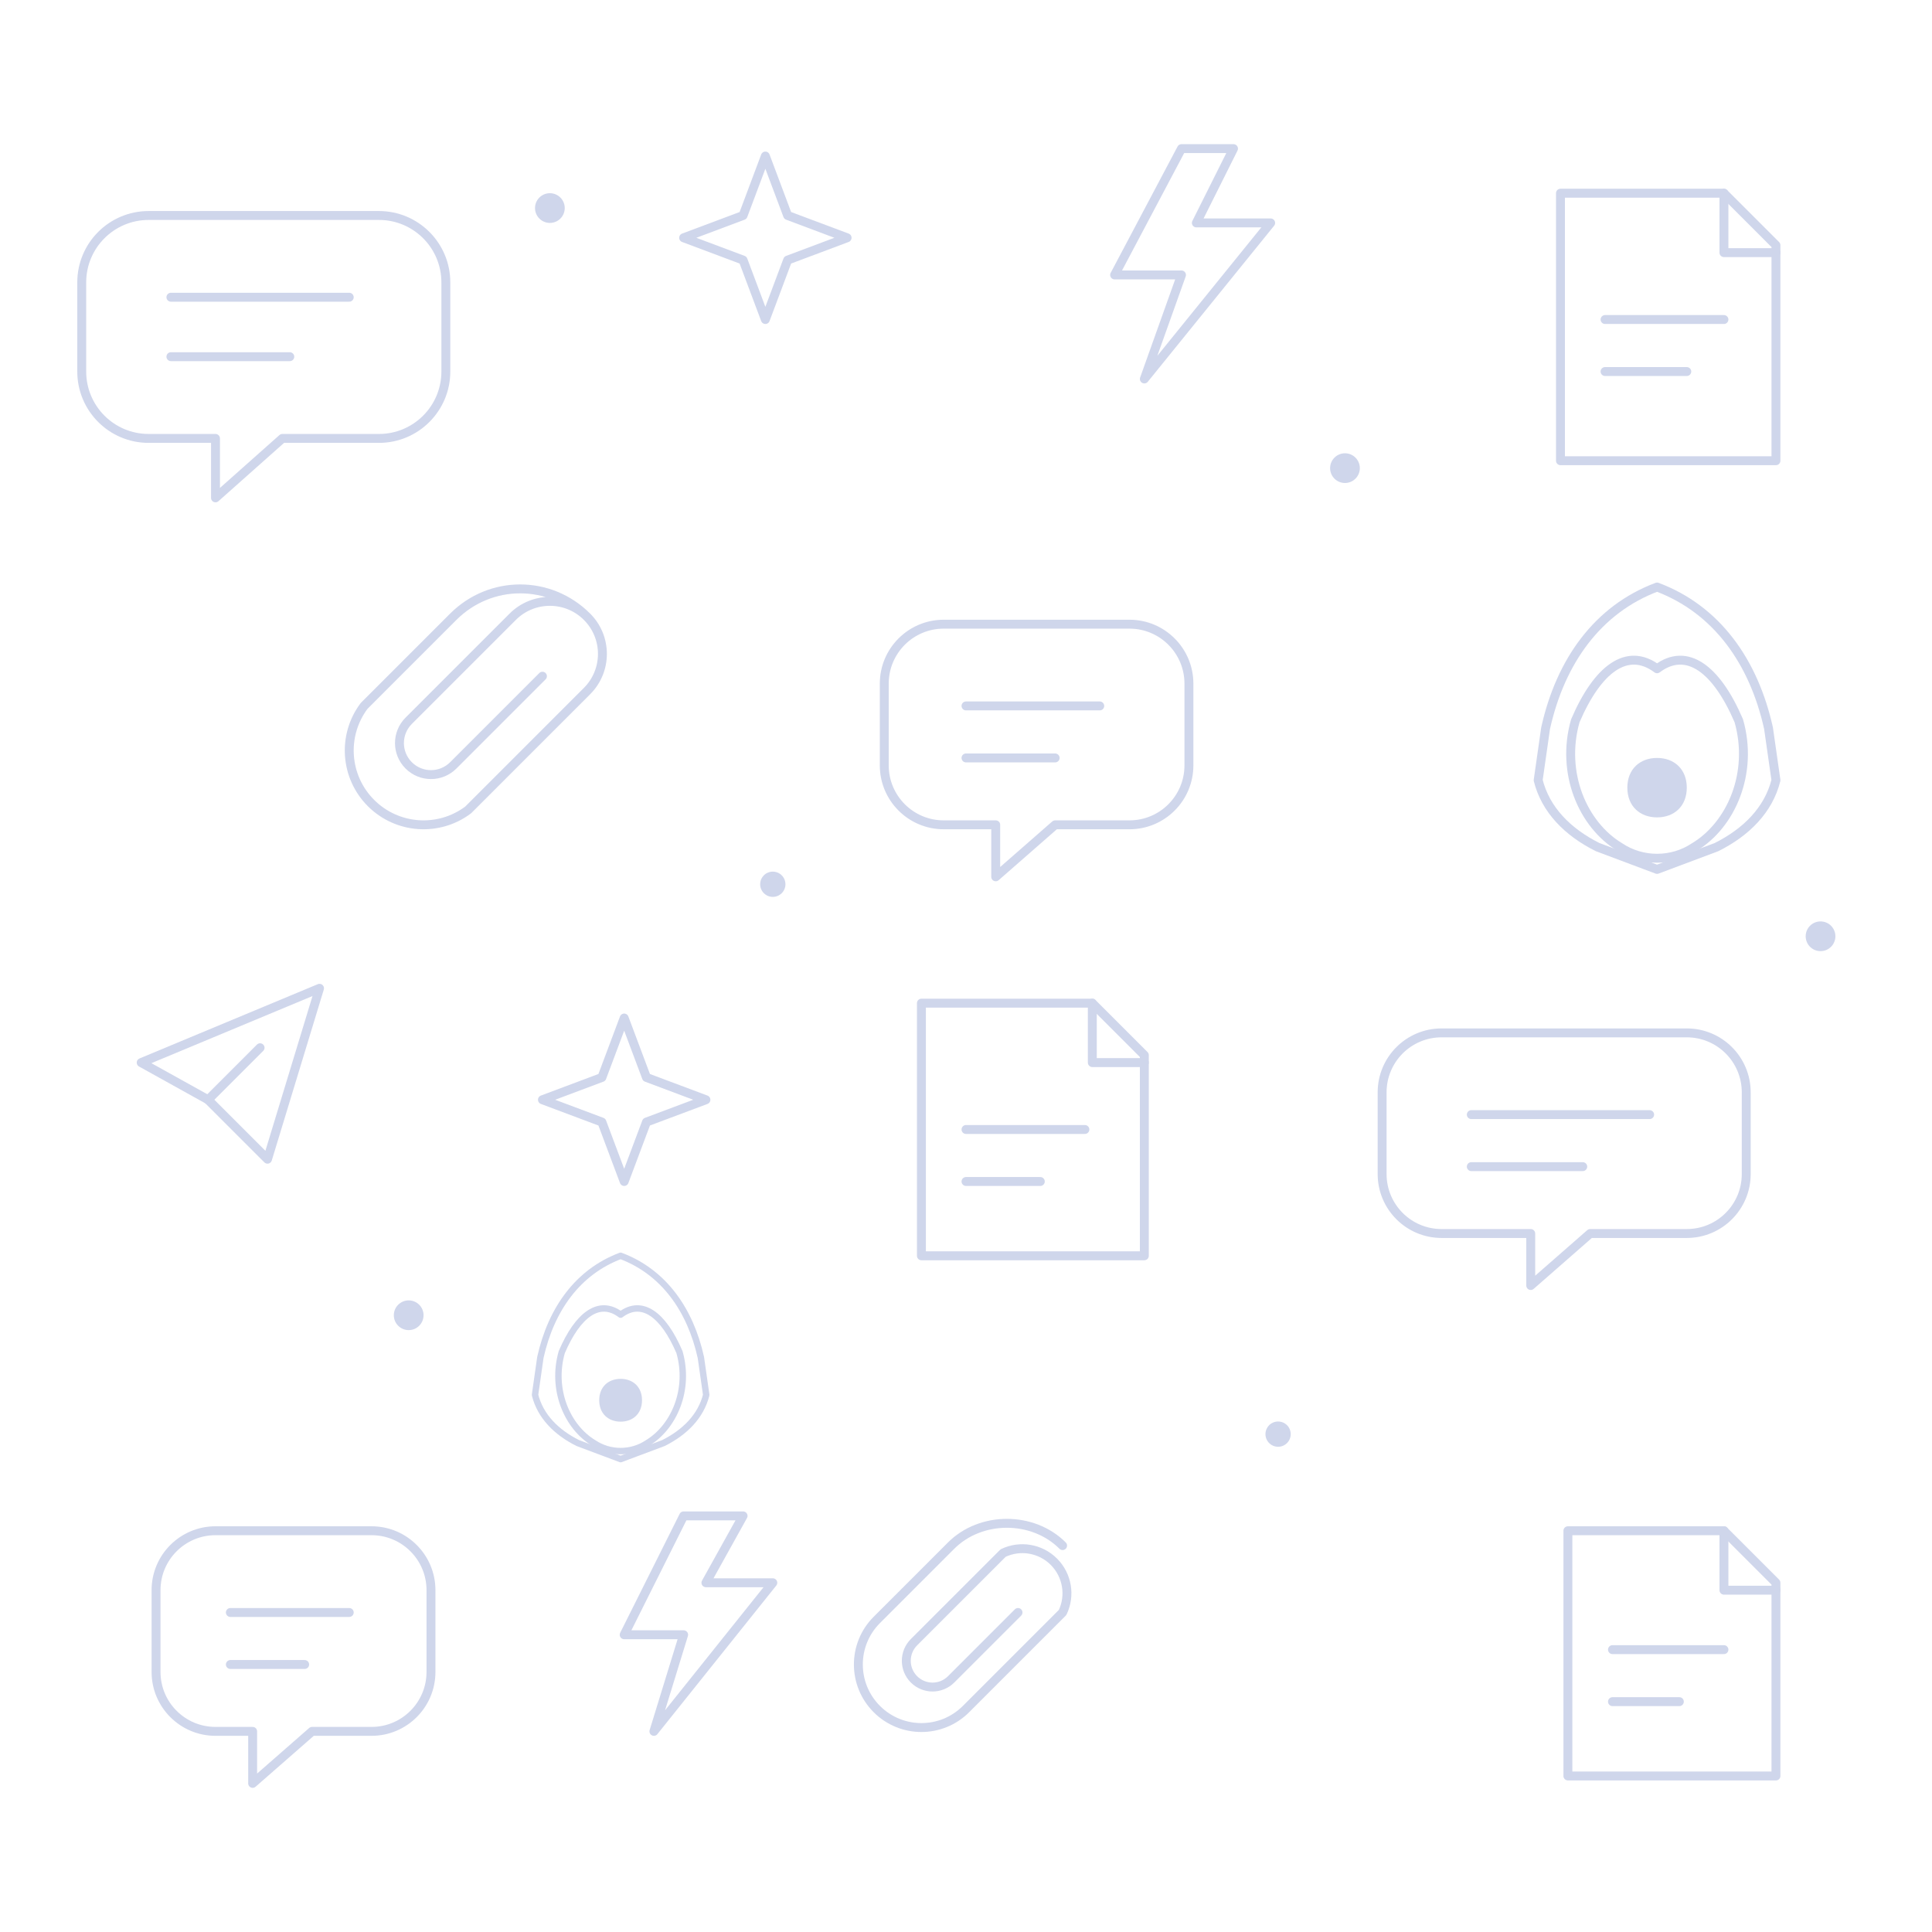
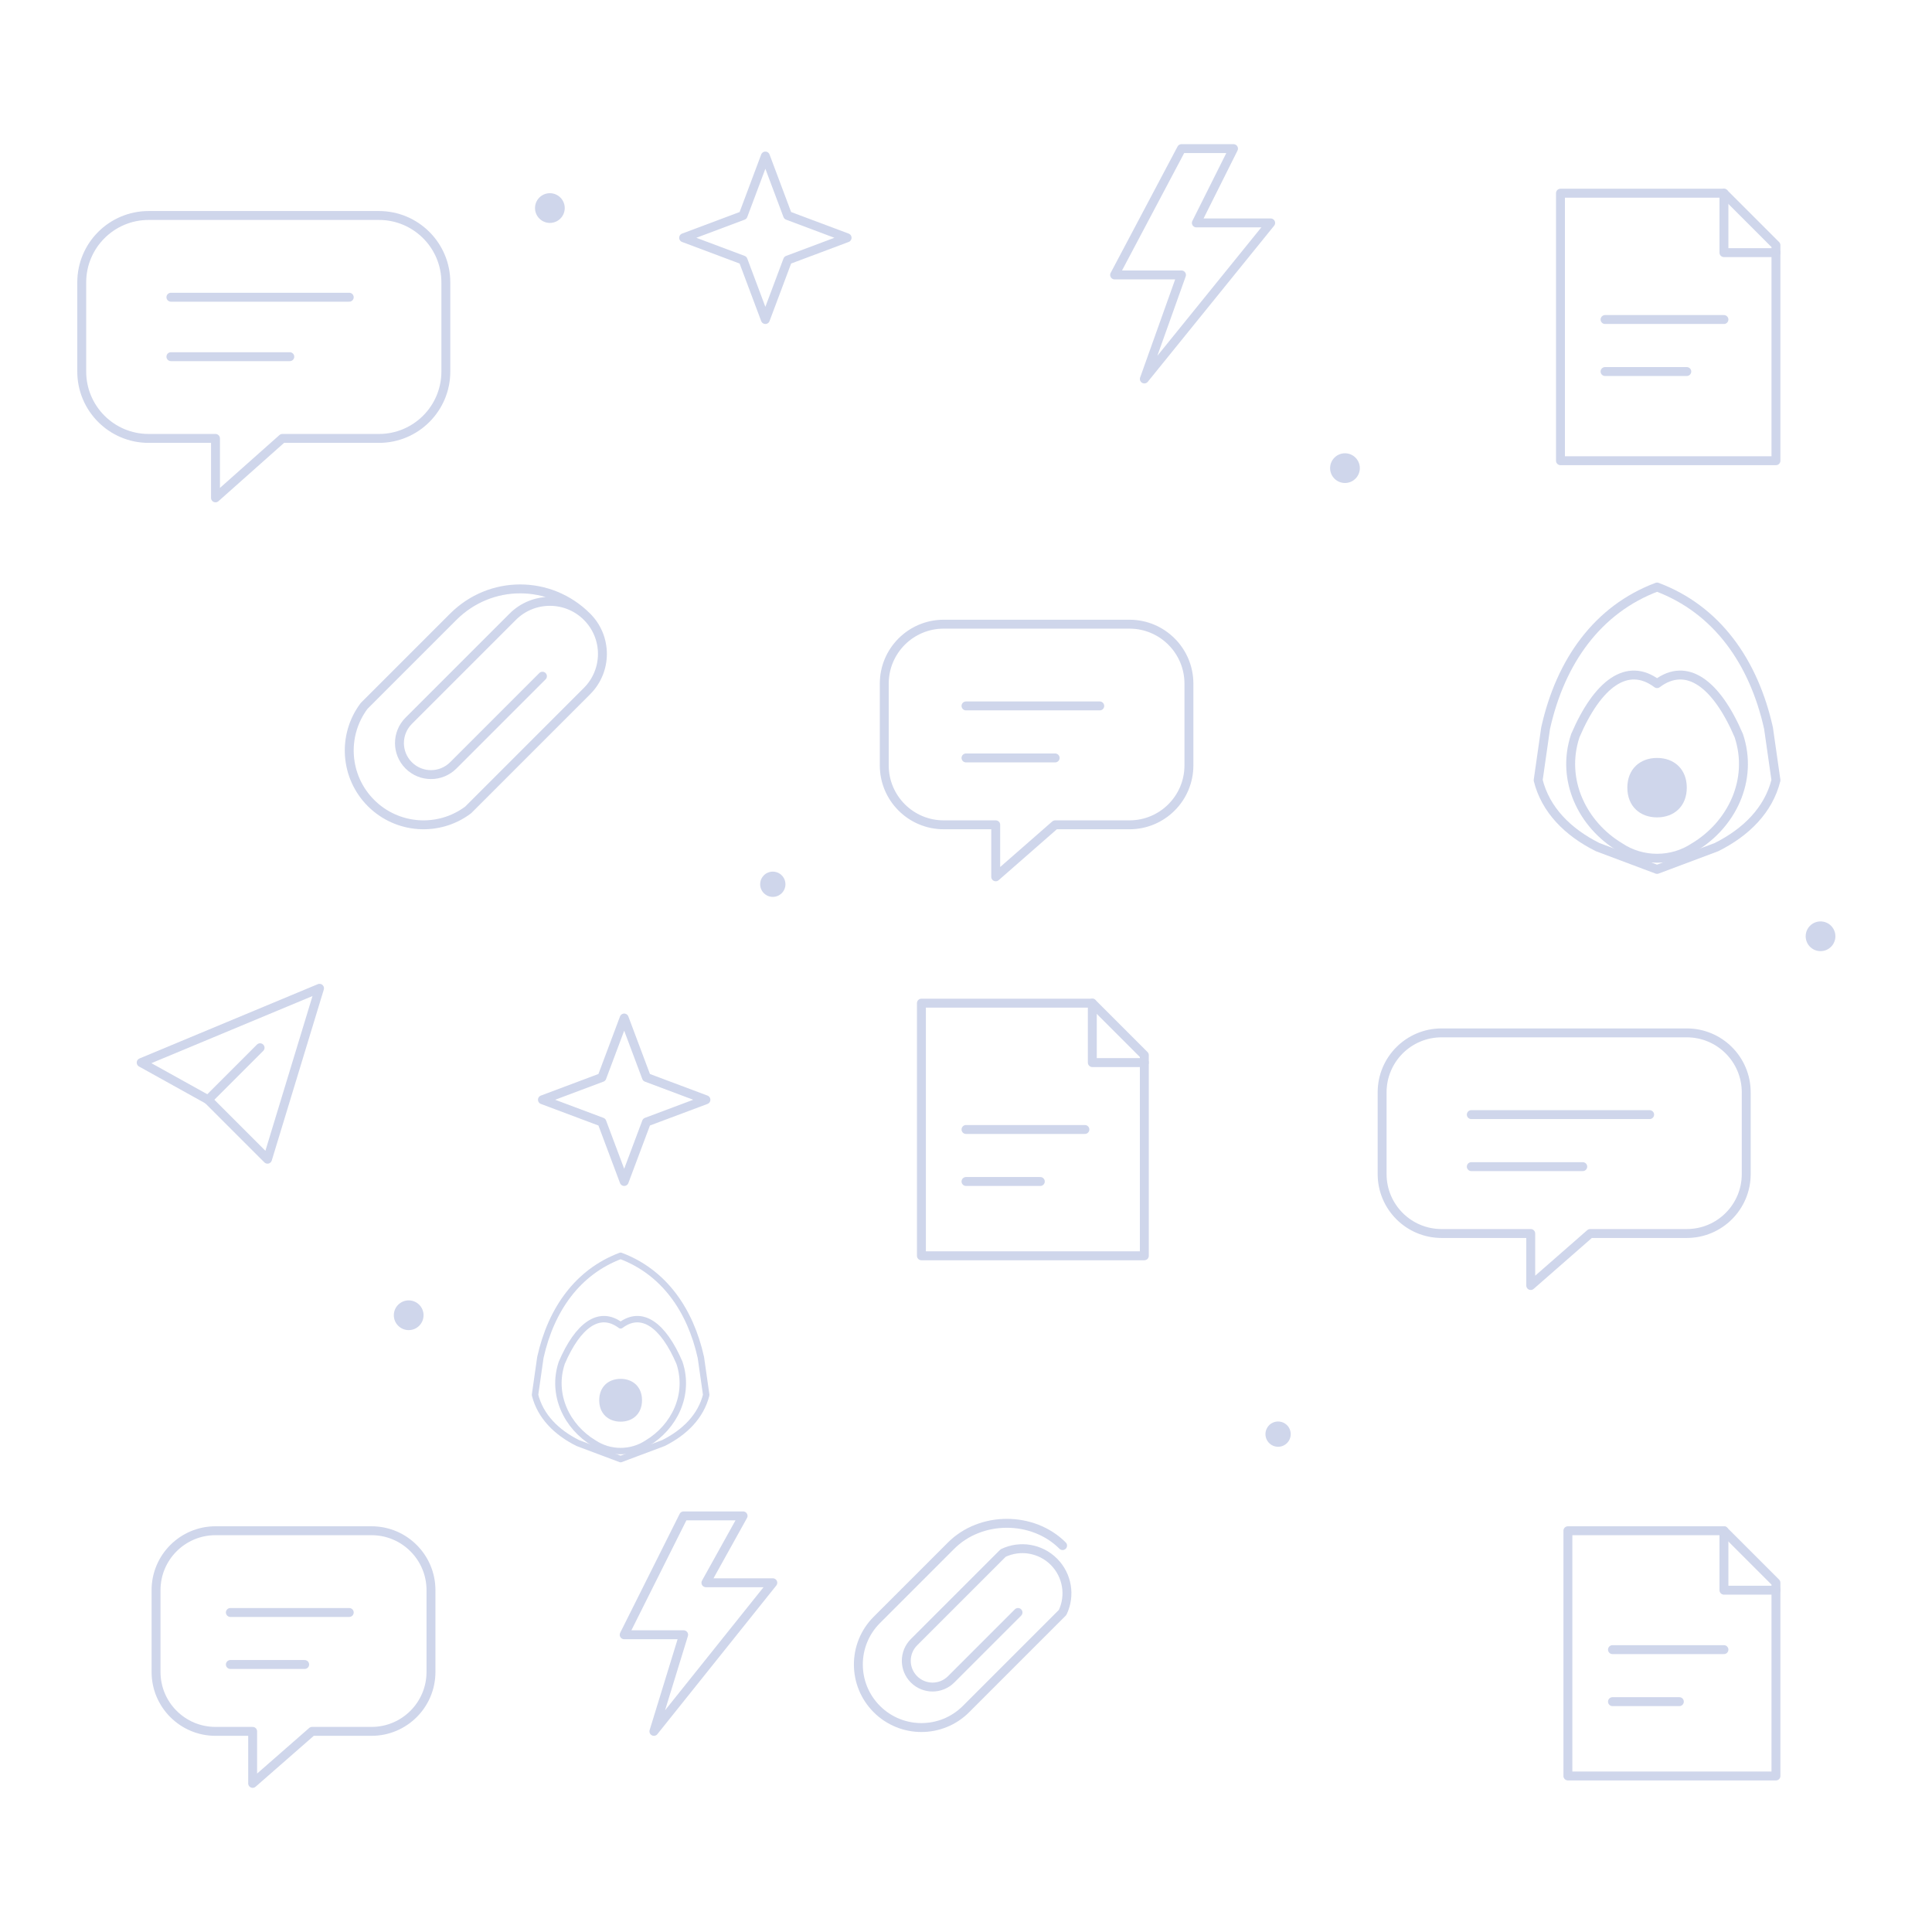
<svg xmlns="http://www.w3.org/2000/svg" width="260" height="260" viewBox="0 0 260 260">
  <g fill="none" stroke="#8293ca" stroke-linecap="round" stroke-linejoin="round" stroke-width="1.2" opacity=".38">
    <path d="M20 29h31a9 9 0 0 1 9 9v12a9 9 0 0 1-9 9H38l-9 8v-8h-9a9 9 0 0 1-9-9V38a9 9 0 0 1 9-9z" />
    <path d="M23 40h24M23 48h16" />
    <path d="M103 21l3 8 8 3-8 3-3 8-3-8-8-3 8-3z" />
    <path d="M159 20l-9 17h9l-5 14 17-21h-10l5-10z" />
    <path d="M210 26h22l7 7v29h-29z" />
    <path d="M232 26v8h7M216 43h16M216 50h11" />
    <path d="M79 83c-5-5-13-5-18 0l-12 12a10 10 0 0 0 14 14l16-16a7 7 0 0 0-10-10L55 97a4 4 0 0 0 6 6l12-12" />
    <path d="M127 84h25a8 8 0 0 1 8 8v11a8 8 0 0 1-8 8h-10l-8 7v-7h-7a8 8 0 0 1-8-8V92a8 8 0 0 1 8-8z" />
    <path d="M130 95h18M130 102h12" />
    <g transform="translate(207 79)">
      <path d="M16 0C8 3 3 10 1 19L0 26c1 4 4 7 8 9l8 3 8-3c4-2 7-5 8-9l-1-7C29 10 24 3 16 0z" />
-       <path d="M5 18c3-7 7-10 11-7 4-3 8 0 11 7 2 7-1 14-6 17-3 2-7 2-10 0-5-3-8-10-6-17z" />
+       <path d="M5 20c3-7 7-10 11-7 4-3 8 0 11 7 2 6-1 12-6 15-3 2-7 2-10 0-5-3-8-9-6-15z" />
      <path d="M12 27c0-2.5 1.7-4 4-4s4 1.5 4 4-1.7 4-4 4-4-1.5-4-4z" fill="#8293ca" stroke="none" />
    </g>
    <path d="M19 143l24-10-7 23-8-8-9-5z" />
    <path d="M28 148l7-7" />
    <path d="M84 137l3 8 8 3-8 3-3 8-3-8-8-3 8-3z" />
    <path d="M124 135h23l7 7v27h-30z" />
    <path d="M147 135v8h7M130 152h16M130 159h10" />
    <path d="M194 139h33a8 8 0 0 1 8 8v11a8 8 0 0 1-8 8h-13l-8 7v-7h-12a8 8 0 0 1-8-8v-11a8 8 0 0 1 8-8z" />
    <path d="M198 150h24M198 157h15" />
    <path d="M29 206h21a8 8 0 0 1 8 8v11a8 8 0 0 1-8 8h-8l-8 7v-7h-5a8 8 0 0 1-8-8v-11a8 8 0 0 1 8-8z" />
    <path d="M31 217h16M31 224h10" />
    <path d="M92 204l-8 16h8l-4 13 16-20h-9l5-9z" />
    <g transform="translate(72 169) scale(.72)">
      <path d="M16 0C8 3 3 10 1 19L0 26c1 4 4 7 8 9l8 3 8-3c4-2 7-5 8-9l-1-7C29 10 24 3 16 0z" />
-       <path d="M5 18c3-7 7-10 11-7 4-3 8 0 11 7 2 7-1 14-6 17-3 2-7 2-10 0-5-3-8-10-6-17z" />
+       <path d="M5 20c3-7 7-10 11-7 4-3 8 0 11 7 2 6-1 12-6 15-3 2-7 2-10 0-5-3-8-9-6-15z" />
      <path d="M12 27c0-2.5 1.7-4 4-4s4 1.5 4 4-1.7 4-4 4-4-1.5-4-4z" fill="#8293ca" stroke="none" />
    </g>
    <path d="M143 208c-4-4-11-4-15 0l-10 10a8 8 0 0 0 12 12l13-13a6 6 0 0 0-8-8l-12 12a3 3 0 0 0 5 5l9-9" />
    <path d="M211 206h21l7 7v26h-28z" />
    <path d="M232 206v8h7M217 222h15M217 229h9" />
    <circle cx="74" cy="28" r="2" fill="#8293ca" stroke="none" />
    <circle cx="181" cy="63" r="2" fill="#8293ca" stroke="none" />
    <circle cx="104" cy="119" r="1.7" fill="#8293ca" stroke="none" />
    <circle cx="55" cy="177" r="2" fill="#8293ca" stroke="none" />
    <circle cx="172" cy="193" r="1.7" fill="#8293ca" stroke="none" />
    <circle cx="245" cy="126" r="2" fill="#8293ca" stroke="none" />
  </g>
</svg>
